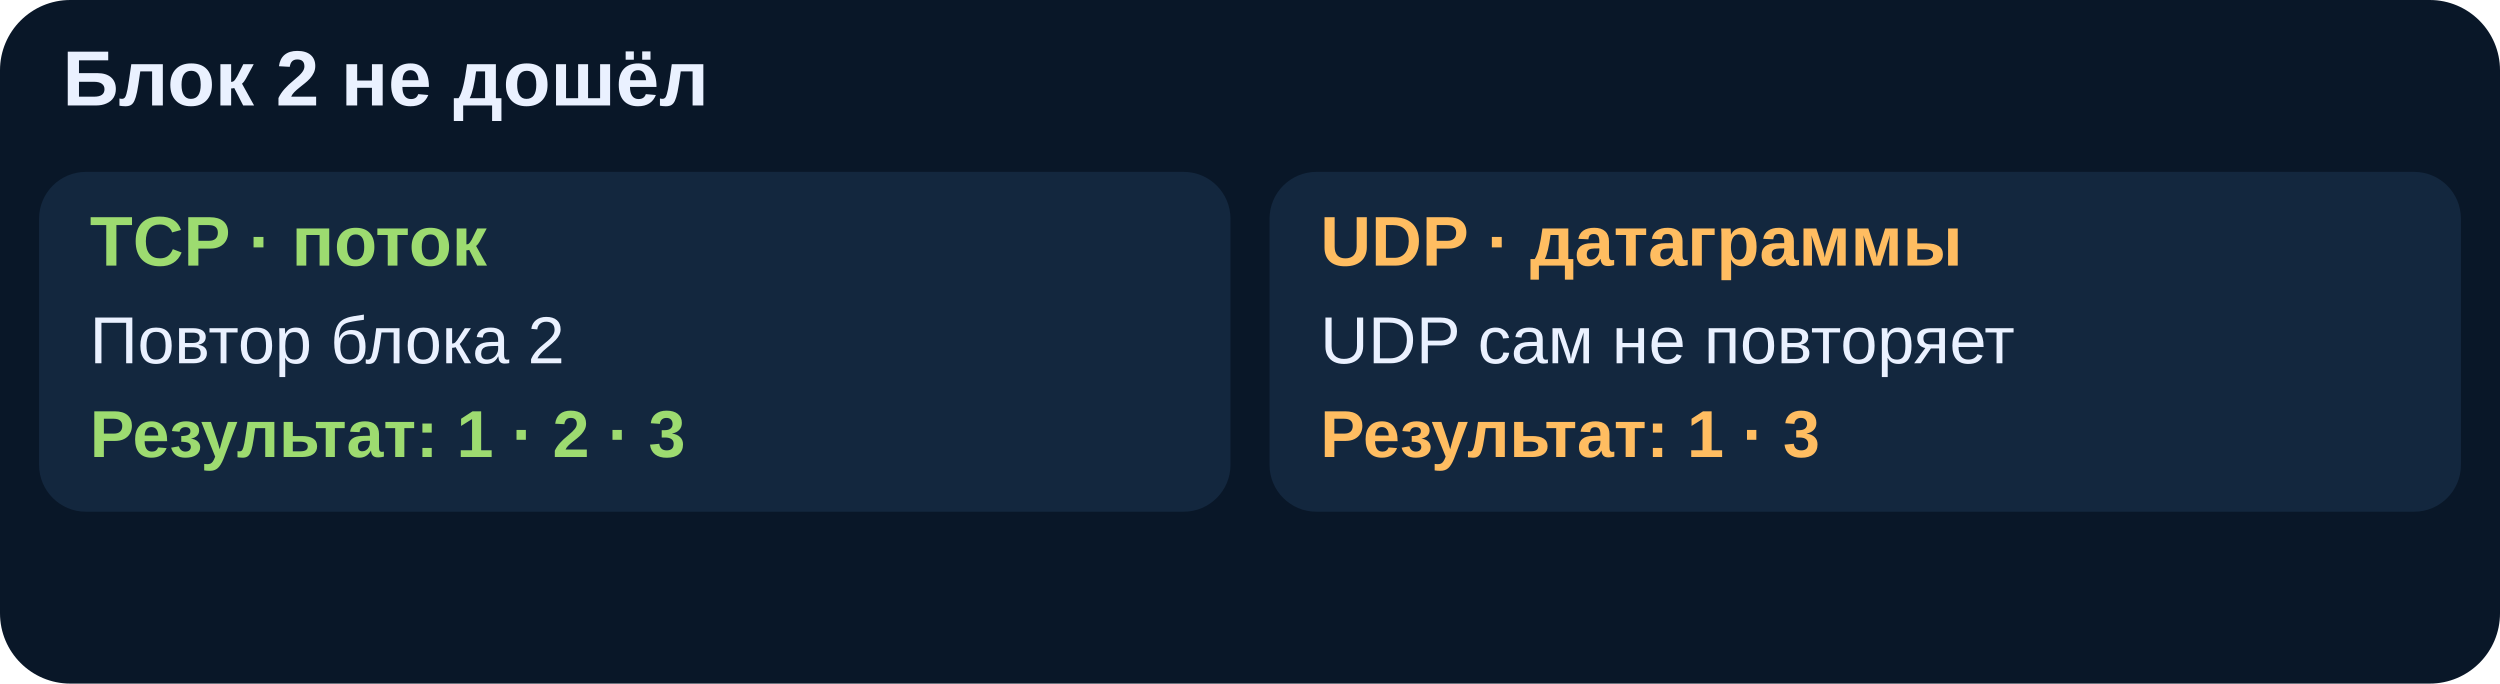
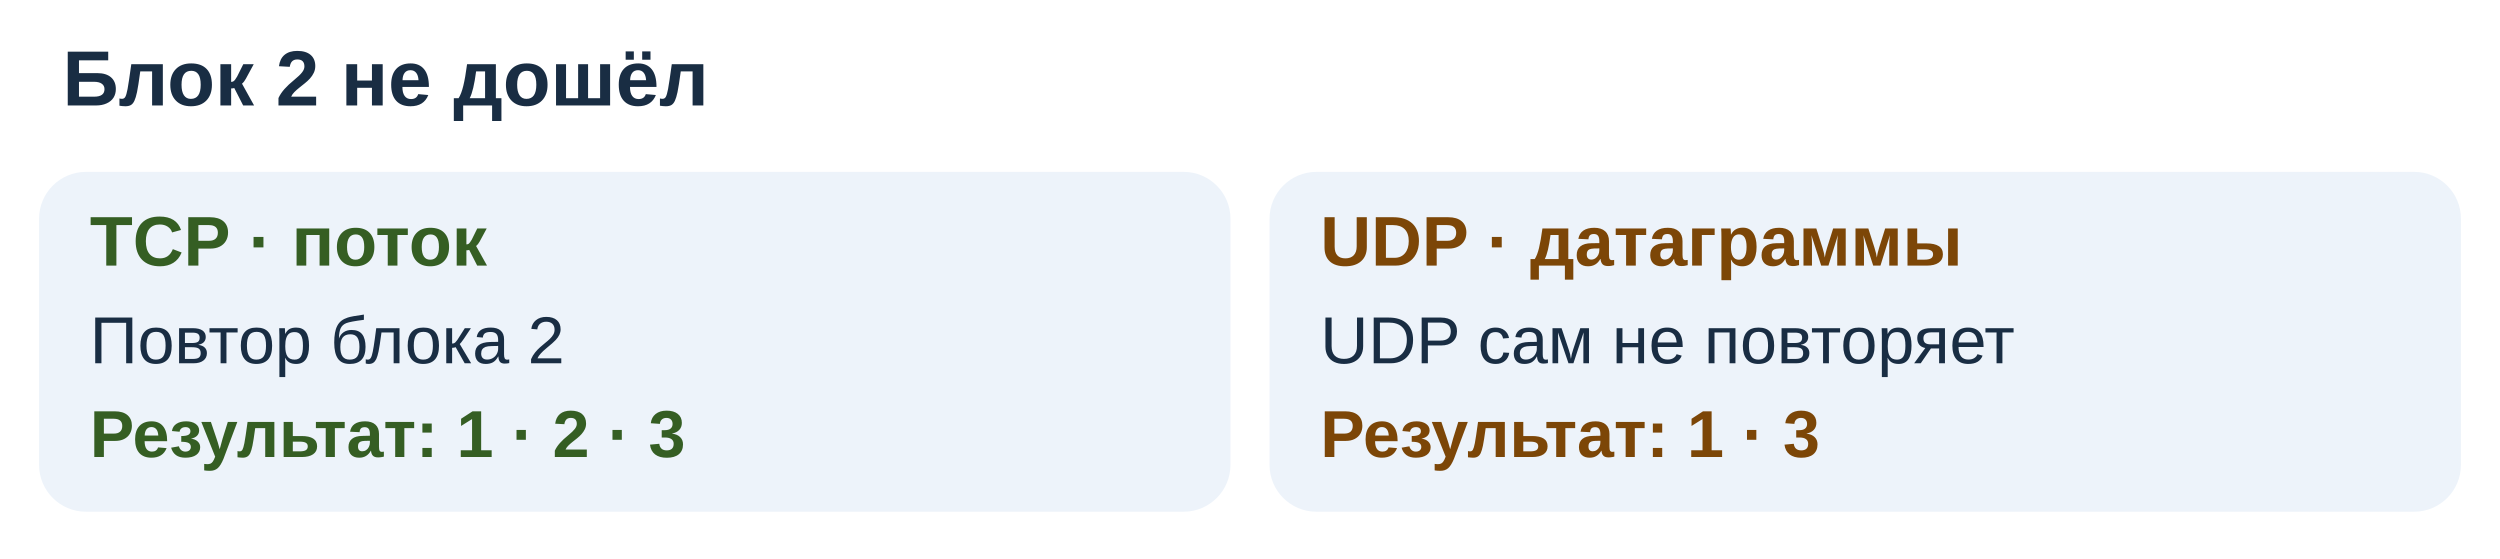
- <svg xmlns="http://www.w3.org/2000/svg" viewBox="0 0 640 175" role="img" aria-labelledby="t">
-   <rect width="640" height="175" rx="18" fill="#091728" />
+ <svg xmlns="http://www.w3.org/2000/svg" viewBox="0 0 640 143" role="img" aria-labelledby="t">
+   <style>:root{--tcpip-ink:#192d43;--tcpip-panel:#edf3fa;--tcpip-route-panel:#fff3dc;--tcpip-line:#506781;--tcpip-rule:#657c95;--tcpip-chip-ink:#142438;--tcpip-application:#205a98;--tcpip-transport:#355e23;--tcpip-internet:#7c4607;--tcpip-link:#624292;--tcpip-application-chip:#c2dfff;--tcpip-transport-chip:#d1ebba;--tcpip-internet-chip:#ffe4b4;--tcpip-link-chip:#e4d7ff;}@media (prefers-color-scheme: dark){:root{--tcpip-ink:#eaf1ff;--tcpip-panel:#13273e;--tcpip-route-panel:#272d3b;--tcpip-line:#a5bbd3;--tcpip-rule:#597491;--tcpip-chip-ink:#142438;--tcpip-application:#80c2ff;--tcpip-transport:#a7df82;--tcpip-internet:#ffc776;--tcpip-link:#cfb4ff;--tcpip-application-chip:#60b5ff;--tcpip-transport-chip:#9ddb70;--tcpip-internet-chip:#ffbd61;--tcpip-link-chip:#c3a2ff;}}</style>
  <g font-family="Arial, sans-serif">
-     <text x="16" y="27" font-size="20" fill="#eaf1ff" font-weight="700">Блок 2 не дошёл</text>
-     <rect x="10" y="44" width="305" height="87" rx="12" fill="#13273e" />
-     <text x="23" y="68" font-size="18" fill="#9ddb70" font-weight="700">TCP · поток</text>
-     <text x="23" y="93" font-size="17" fill="#eaf1ff" font-weight="400">Повтор блока 2</text>
-     <text x="23" y="117" font-size="17" fill="#9ddb70" font-weight="700">Результат: 1 · 2 · 3</text>
-     <rect x="325" y="44" width="305" height="87" rx="12" fill="#13273e" />
-     <text x="338" y="68" font-size="18" fill="#ffbd61" font-weight="700">UDP · датаграммы</text>
-     <text x="338" y="93" font-size="17" fill="#eaf1ff" font-weight="400">UDP сам не повторяет</text>
-     <text x="338" y="117" font-size="17" fill="#ffbd61" font-weight="700">Результат: 1 · 3</text>
+     <text x="16" y="27" font-size="20" fill="var(--tcpip-ink,#192d43)" font-weight="700">Блок 2 не дошёл</text>
+     <rect x="10" y="44" width="305" height="87" rx="12" fill="var(--tcpip-panel,#edf3fa)" />
+     <text x="23" y="68" font-size="18" fill="var(--tcpip-transport,#355e23)" font-weight="700">TCP · поток</text>
+     <text x="23" y="93" font-size="17" fill="var(--tcpip-ink,#192d43)" font-weight="400">Повтор блока 2</text>
+     <text x="23" y="117" font-size="17" fill="var(--tcpip-transport,#355e23)" font-weight="700">Результат: 1 · 2 · 3</text>
+     <rect x="325" y="44" width="305" height="87" rx="12" fill="var(--tcpip-panel,#edf3fa)" />
+     <text x="338" y="68" font-size="18" fill="var(--tcpip-internet,#7c4607)" font-weight="700">UDP · датаграммы</text>
+     <text x="338" y="93" font-size="17" fill="var(--tcpip-ink,#192d43)" font-weight="400">UDP сам не повторяет</text>
+     <text x="338" y="117" font-size="17" fill="var(--tcpip-internet,#7c4607)" font-weight="700">Результат: 1 · 3</text>
  </g>
</svg>
